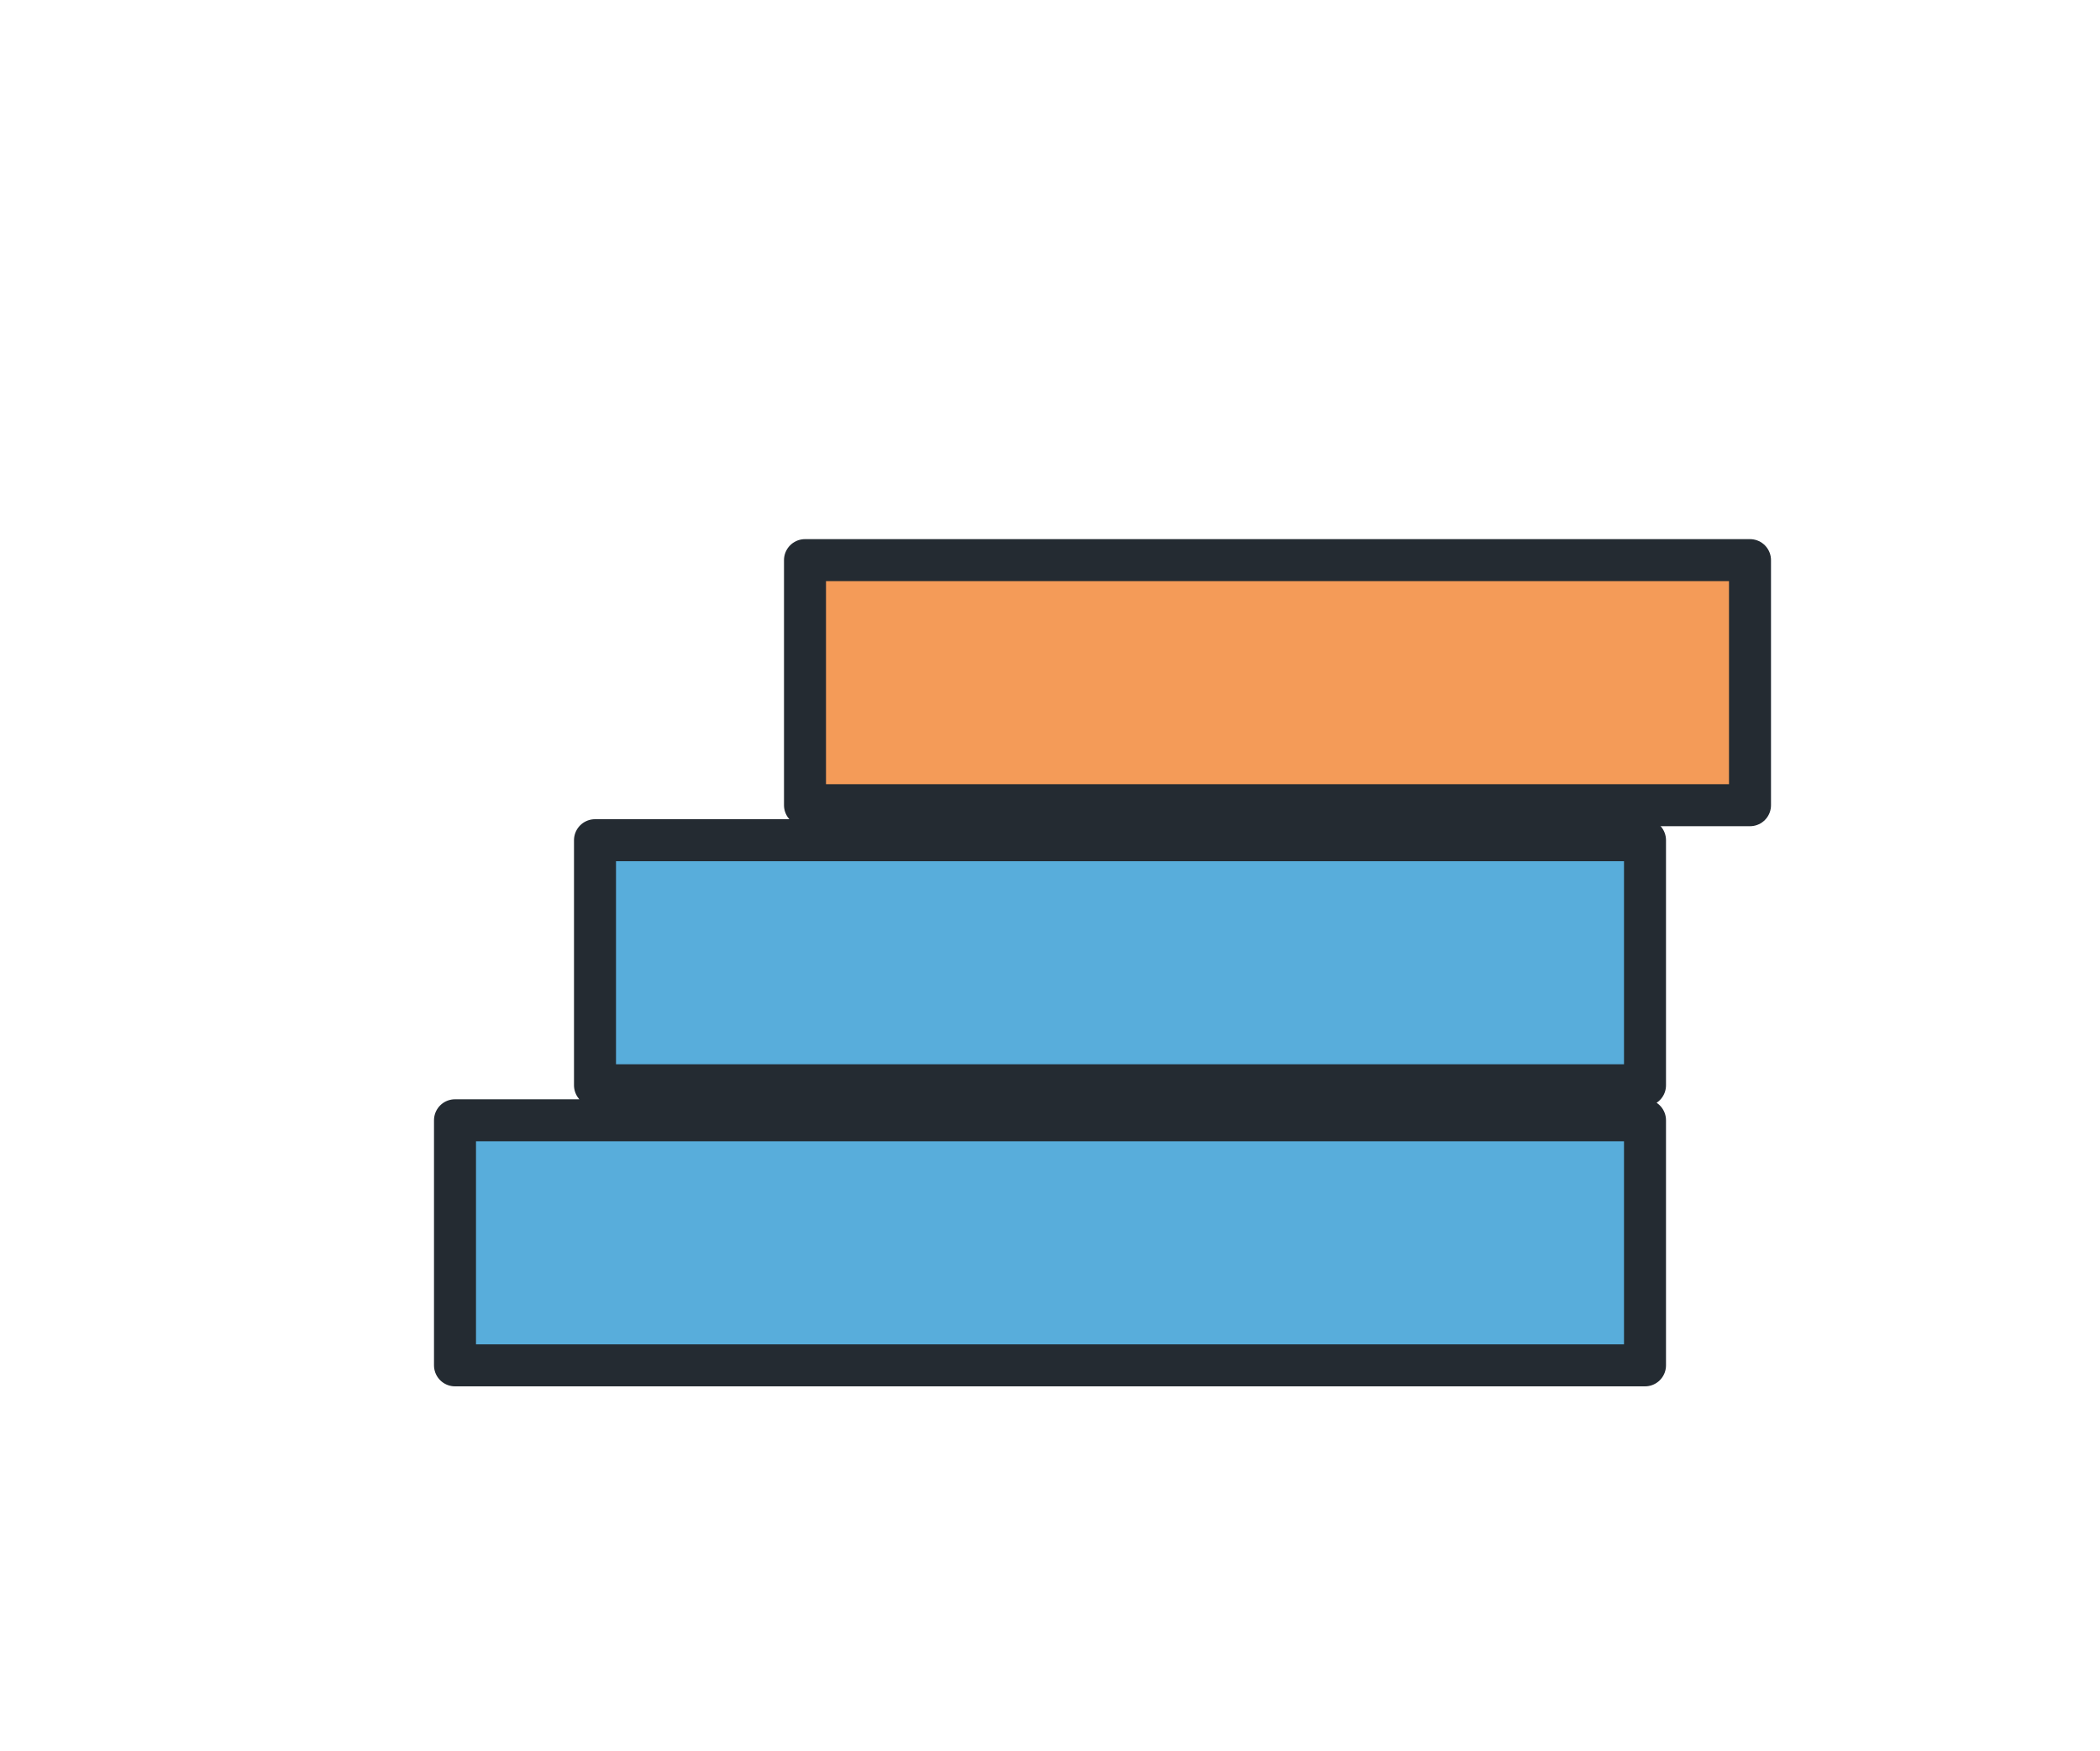
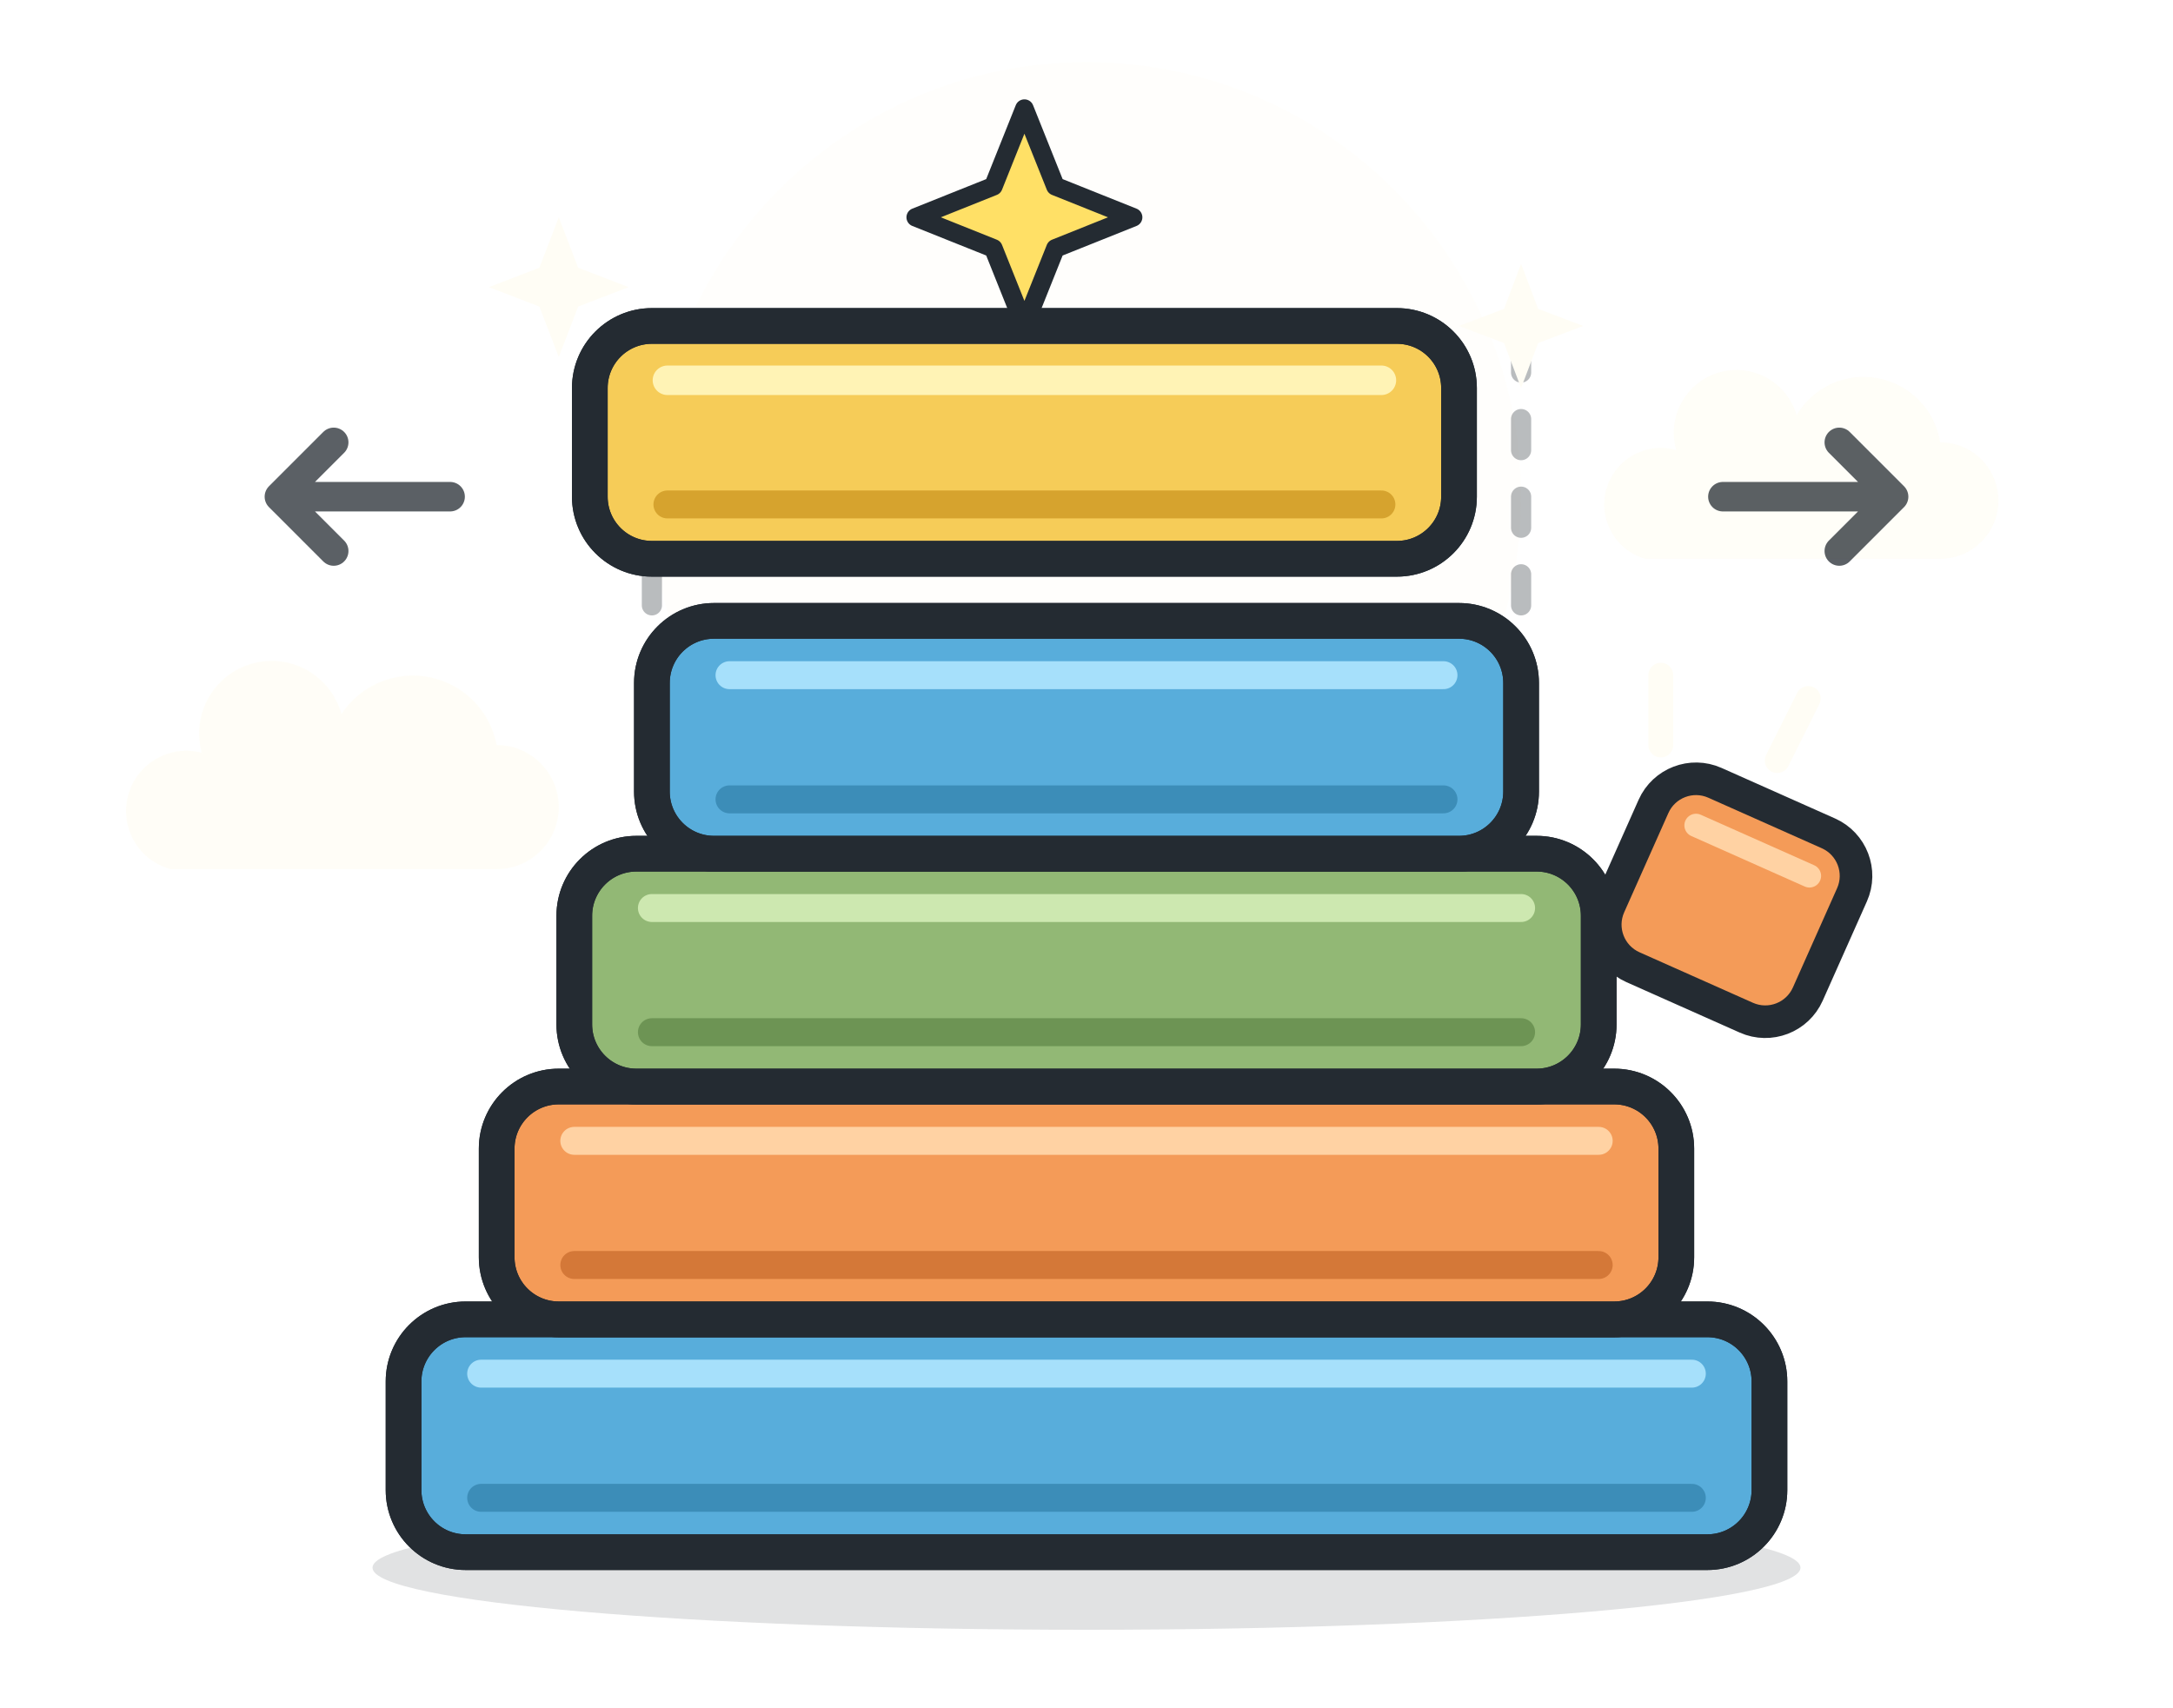
- <svg xmlns="http://www.w3.org/2000/svg" viewBox="0 0 300 250">
-   <g stroke="#242b32" stroke-width="6" stroke-linejoin="round" stroke-linecap="round">
-     <path fill="#58addb" d="M65 160h170v35H65zM85 120h150v35H85z" />
-     <path fill="#f49b58" d="M115 80h135v35H115z" />
+ <svg xmlns="http://www.w3.org/2000/svg" viewBox="0 0 280 220">
+   <path d="M22 112h42a8 8 0 0 0 0-16 11 11 0 0 0-20-4 9 9 0 0 0-18 5 7.5 7.5 0 0 0-4 15Z" fill="#fffdf5" opacity=".76" />
+   <path d="M212 72h38a7.5 7.5 0 0 0 0-15 10 10 0 0 0-18.5-3.5 8 8 0 0 0-15.5 4.5 7 7 0 0 0-4 14Z" fill="#fffdf5" opacity=".74" />
+   <circle cx="140" cy="64" r="56" fill="#fffdf5" opacity=".28" />
+   <path d="M84 44v60m112-60v60" stroke="#242b32" stroke-width="2.6" stroke-dasharray="4 6" stroke-linecap="round" opacity=".32" />
+   <g stroke="#242b32" stroke-width="3.8" stroke-linecap="round" stroke-linejoin="round" fill="none" opacity=".75">
+     <path d="M58 64h-22m7-7-7 7 7 7" />
+     <path d="M222 64h22m-7-7 7 7-7 7" />
+   </g>
+   <g stroke="#242b32" stroke-width="4.6" stroke-linejoin="round" stroke-linecap="round">
+     <ellipse cx="140" cy="202" rx="92" ry="8" fill="#242b32" opacity=".14" stroke="none" />
+     <rect x="52" y="170" width="176" height="30" rx="8" fill="#58addb" />
+     <path d="M62 177h156" stroke="#a6e0fb" stroke-width="3.6" />
+     <path d="M62 193h156" stroke="#3c8db8" stroke-width="3.6" />
+     <rect x="52" y="170" width="176" height="30" rx="8" fill="none" />
+     <rect x="64" y="140" width="152" height="30" rx="8" fill="#f49b58" />
+     <path d="M74 147h132" stroke="#ffd2a3" stroke-width="3.6" />
+     <path d="M74 163h132" stroke="#d47838" stroke-width="3.6" />
+     <rect x="64" y="140" width="152" height="30" rx="8" fill="none" />
+     <rect x="74" y="110" width="132" height="30" rx="8" fill="#92b875" />
+     <path d="M84 117h112" stroke="#cde8b0" stroke-width="3.6" />
+     <path d="M84 133h112" stroke="#6d9454" stroke-width="3.6" />
+     <rect x="74" y="110" width="132" height="30" rx="8" fill="none" />
+     <rect x="84" y="80" width="112" height="30" rx="8" fill="#58addb" />
+     <path d="M94 87h92" stroke="#a6e0fb" stroke-width="3.6" />
+     <path d="M94 103h92" stroke="#3c8db8" stroke-width="3.6" />
+     <rect x="84" y="80" width="112" height="30" rx="8" fill="none" />
+     <g transform="translate(223 116) rotate(24)">
+       <rect x="-14" y="-13" width="28" height="26" rx="6" fill="#f49b58" stroke-width="4.2" />
+       <path d="M-8-7h16" stroke="#ffd2a3" stroke-width="3" />
+     </g>
+     <path d="M214 96v-9m15 11 4-8" stroke="#fffdf5" stroke-width="3.2" />
+     <rect x="76" y="42" width="112" height="30" rx="8" fill="#f6cc58" />
+     <path d="M86 49h92" stroke="#fff3b5" stroke-width="3.8" />
+     <path d="M86 65h92" stroke="#d6a32e" stroke-width="3.6" />
+     <rect x="76" y="42" width="112" height="30" rx="8" fill="none" />
+   </g>
+   <g fill="#fffdf5" stroke="#242b32" stroke-width="2.4" stroke-linejoin="round">
+     <path d="M132 14l4 10 10 4-10 4-4 10-4-10-10-4 10-4Z" fill="#ffe066" />
+     <path d="M72 28l2.5 6.5 6.5 2.5-6.5 2.5-2.5 6.5-2.5-6.5-6.5-2.5 6.5-2.5Z" stroke="none" />
+     <path d="M196 34l2.2 5.8 5.8 2.2-5.8 2.2-2.2 5.8-2.2-5.8-5.8-2.2 5.8-2.2Z" stroke="none" />
  </g>
</svg>
